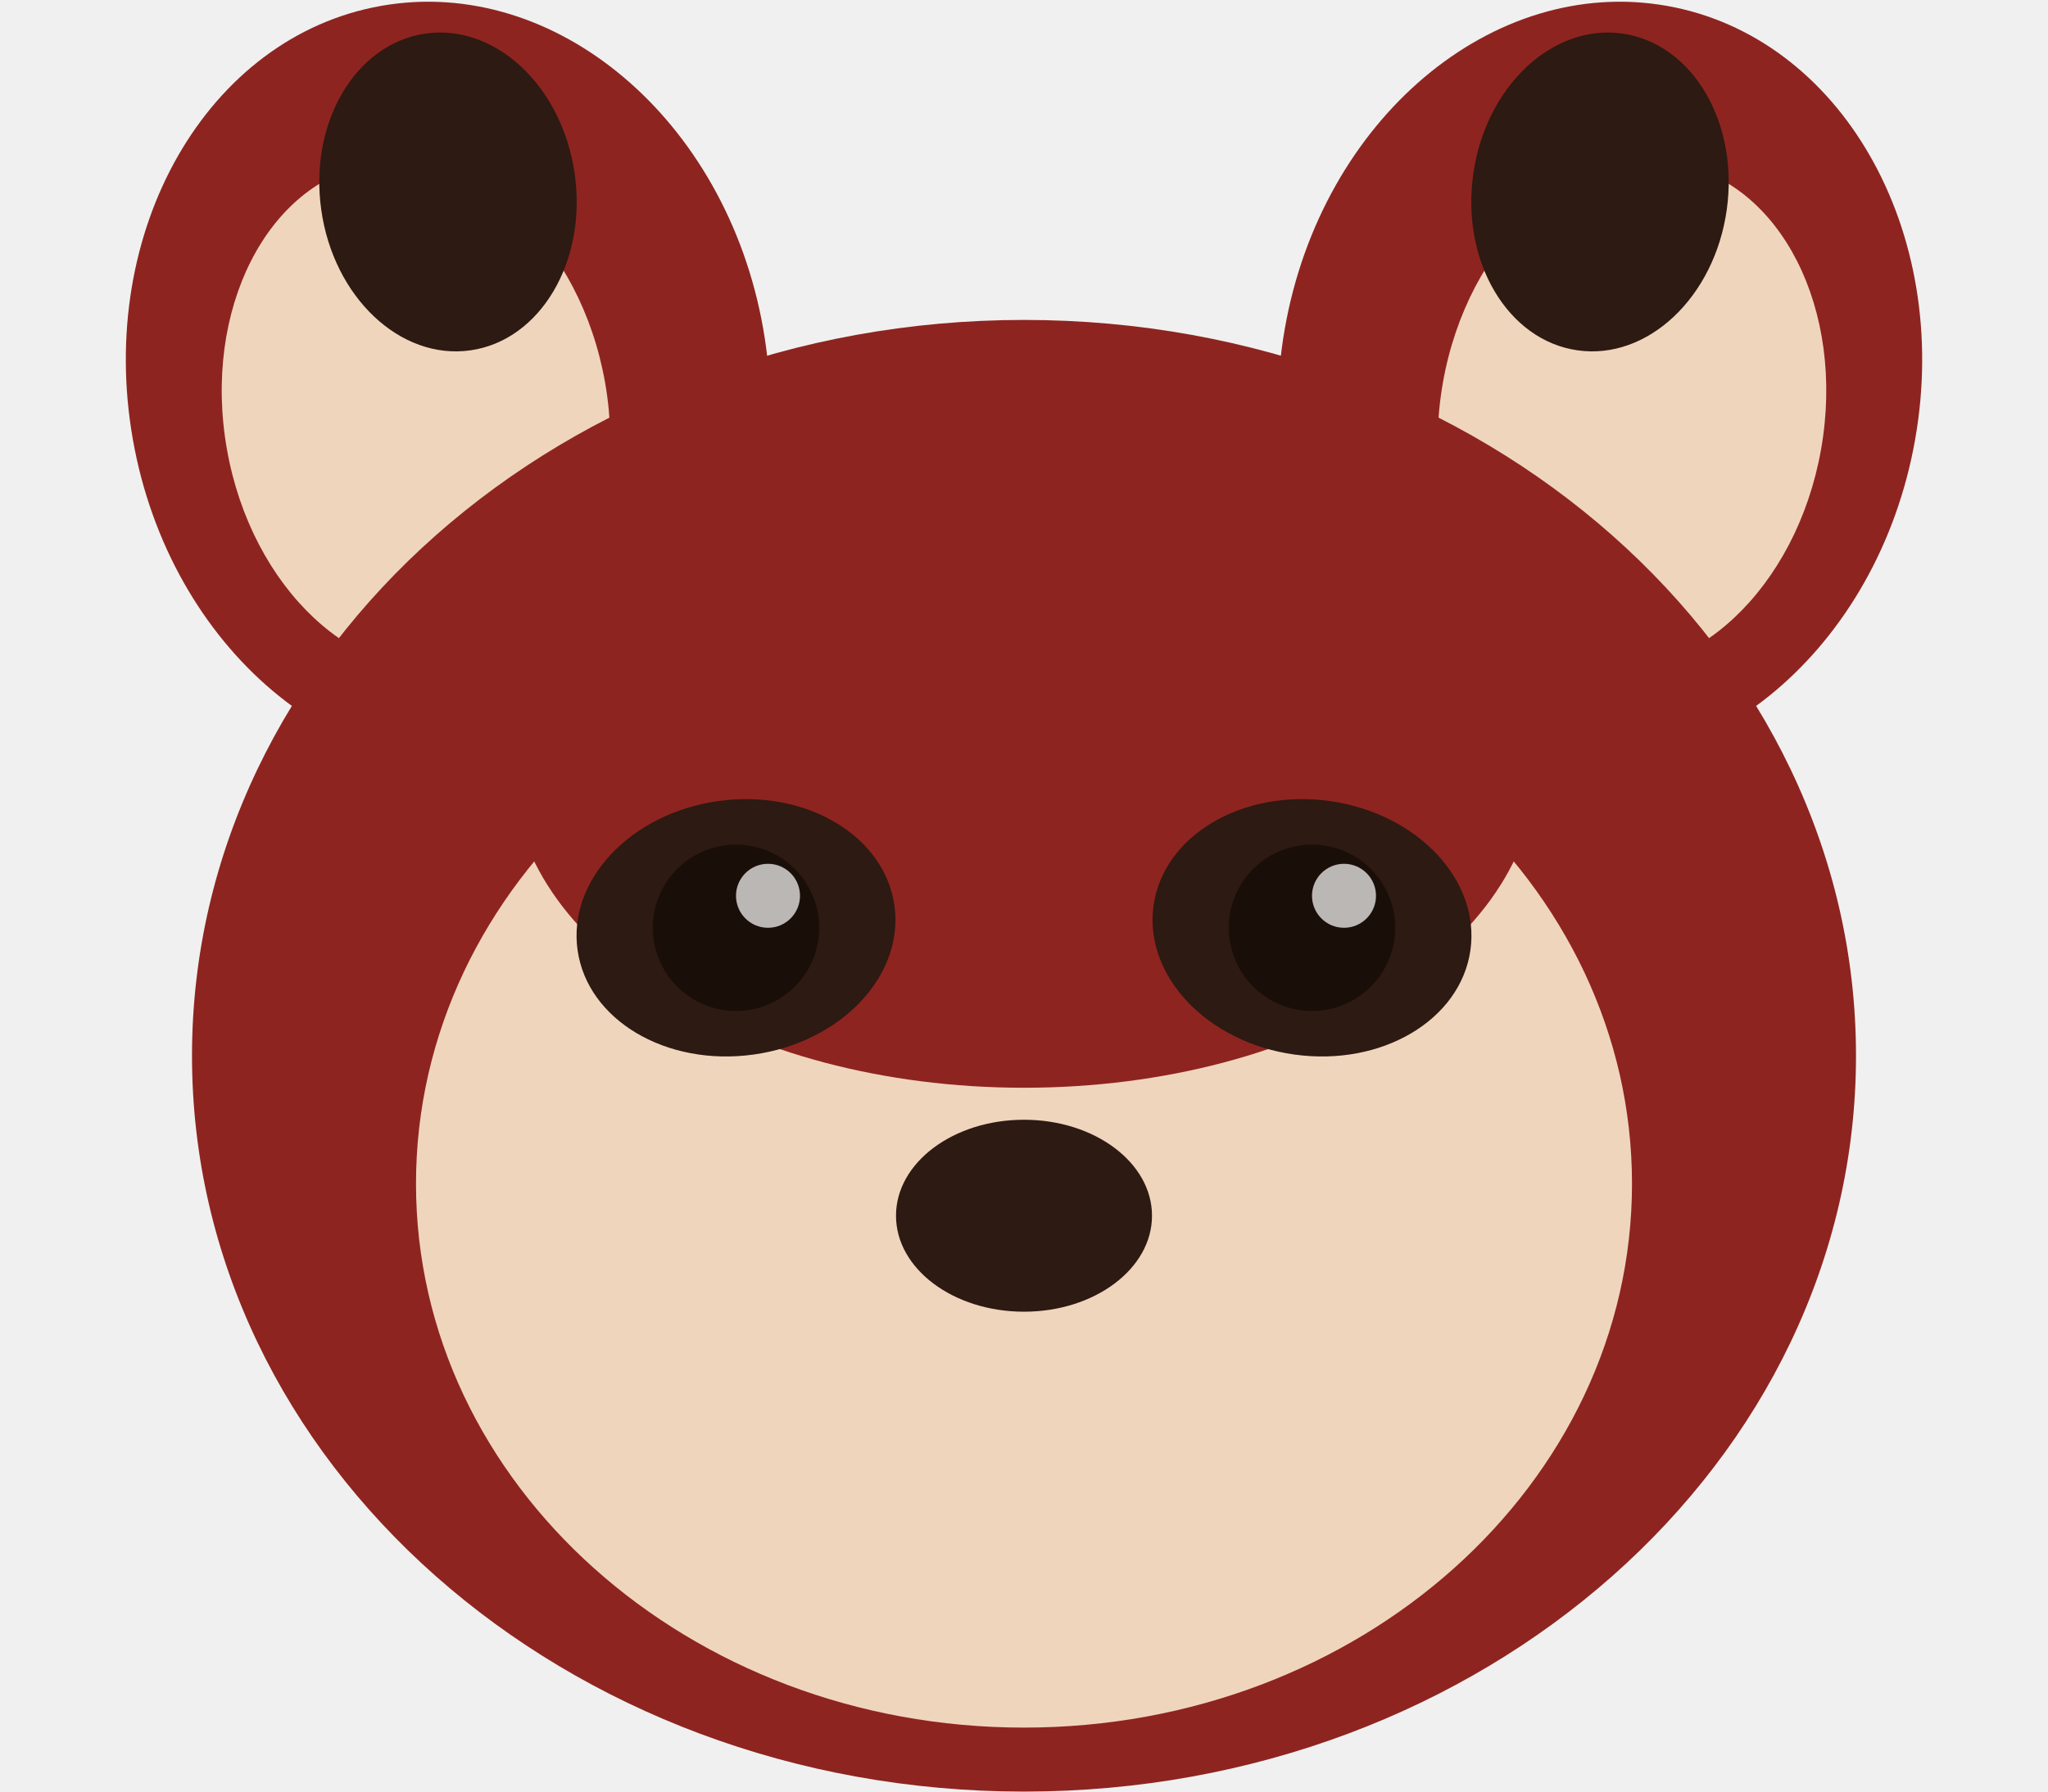
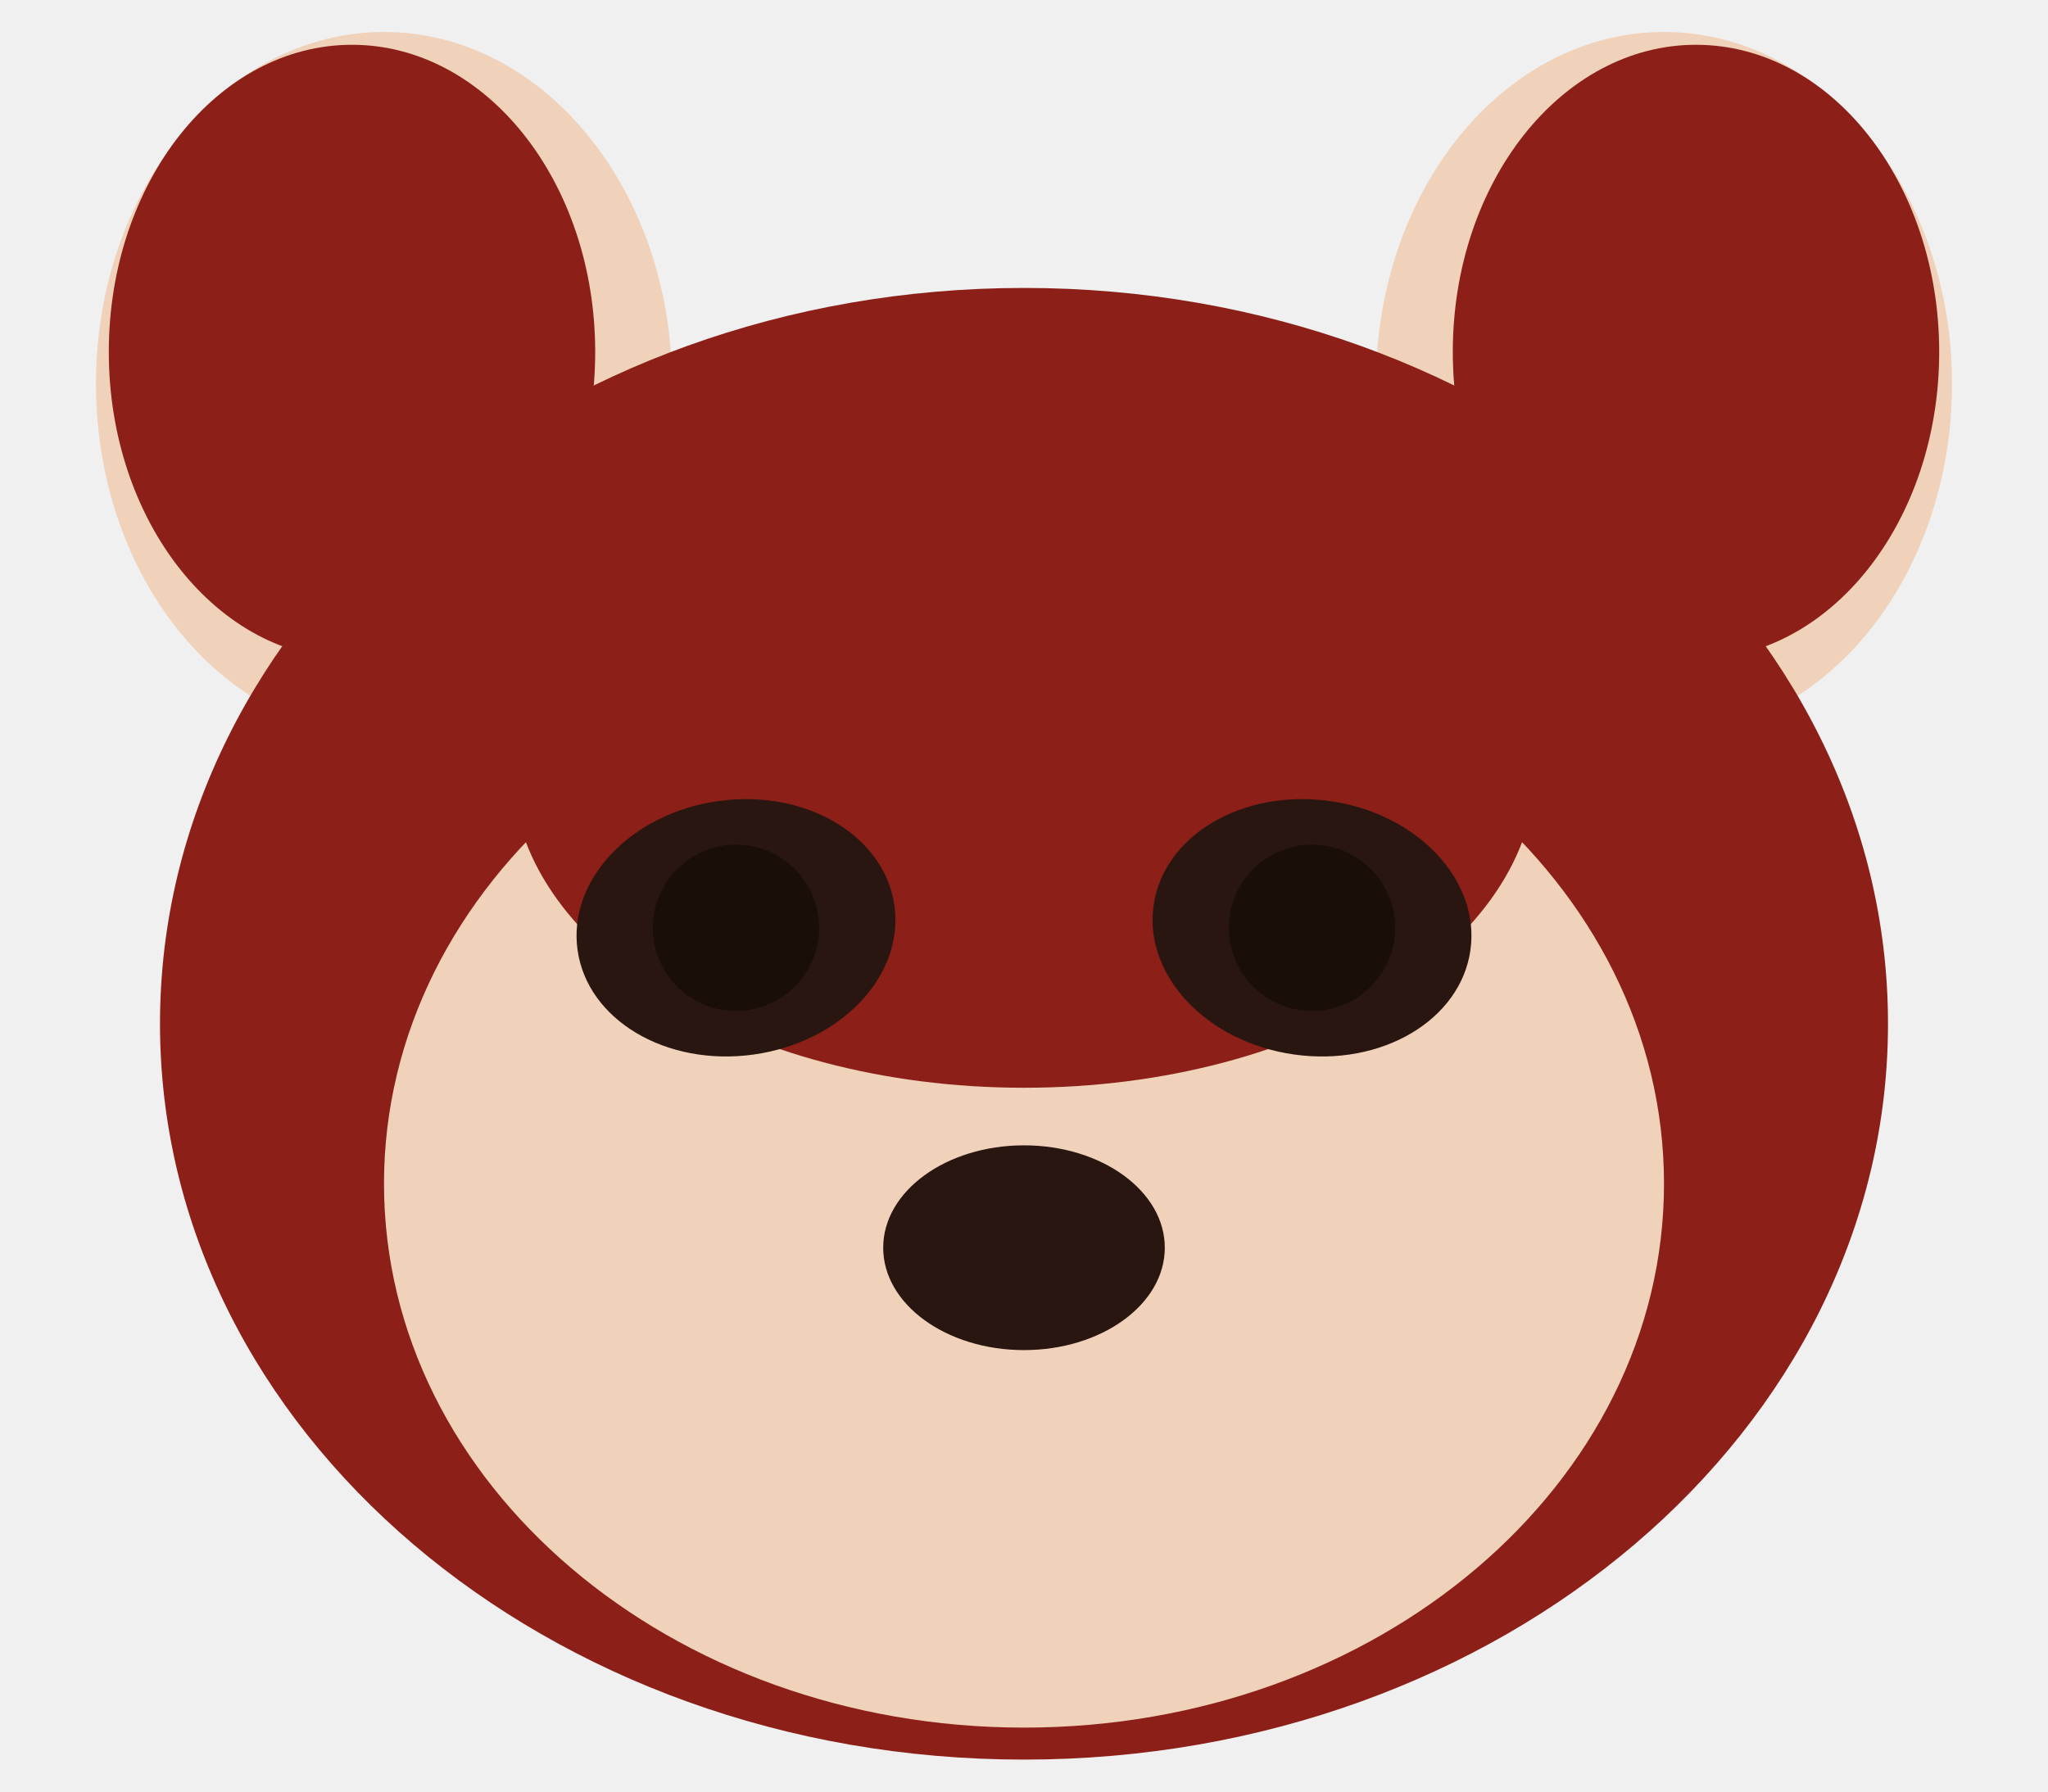
<svg xmlns="http://www.w3.org/2000/svg" viewBox="0 0 32 28">
-   <ellipse cx="7" cy="6" rx="5" ry="6" fill="#8E2420" transform="rotate(-10, 7, 6)" />
-   <ellipse cx="25" cy="6" rx="5" ry="6" fill="#8E2420" transform="rotate(10, 25, 6)" />
-   <ellipse cx="6.5" cy="6.5" rx="3" ry="4" fill="#F0D5BD" transform="rotate(-10, 6.5, 6.5)" />
-   <ellipse cx="25.5" cy="6.5" rx="3" ry="4" fill="#F0D5BD" transform="rotate(10, 25.5, 6.5)" />
-   <ellipse cx="7" cy="3" rx="2" ry="2.5" fill="#2D1A12" transform="rotate(-8, 7, 3)" />
-   <ellipse cx="25" cy="3" rx="2" ry="2.5" fill="#2D1A12" transform="rotate(8, 25, 3)" />
-   <ellipse cx="16" cy="16.5" rx="13" ry="11.5" fill="#8E2420" />
-   <ellipse cx="16" cy="18.5" rx="9.5" ry="8.5" fill="#F0D5BD" />
-   <ellipse cx="16" cy="12" rx="8" ry="5" fill="#8E2420" />
-   <ellipse cx="11.5" cy="14.5" rx="2.5" ry="2" fill="#2D1A12" transform="rotate(-8, 11.5, 14.5)" />
-   <ellipse cx="20.5" cy="14.5" rx="2.5" ry="2" fill="#2D1A12" transform="rotate(8, 20.5, 14.5)" />
+   <ellipse cx="6" cy="6" rx="4.5" ry="5.5" fill="#F0D1B9" />
+   <ellipse cx="5.5" cy="5.5" rx="3.8" ry="4.8" fill="#8C2018" />
+   <ellipse cx="26" cy="6" rx="4.5" ry="5.5" fill="#F0D1B9" />
+   <ellipse cx="26.5" cy="5.5" rx="3.8" ry="4.8" fill="#8C2018" />
+   <ellipse cx="16" cy="16" rx="13.5" ry="11.5" fill="#8C2018" />
+   <ellipse cx="16" cy="18.5" rx="10" ry="8.5" fill="#F0D1B9" />
+   <ellipse cx="16" cy="12" rx="8" ry="5" fill="#8C2018" />
+   <ellipse cx="11.5" cy="14.5" rx="2.5" ry="2" fill="#2A1610" transform="rotate(-8, 11.5, 14.5)" />
+   <ellipse cx="20.5" cy="14.5" rx="2.5" ry="2" fill="#2A1610" transform="rotate(8, 20.5, 14.5)" />
  <circle cx="11.5" cy="14.5" r="1.3" fill="#1A0E08" />
  <circle cx="20.5" cy="14.5" r="1.3" fill="#1A0E08" />
-   <circle cx="12" cy="14" r="0.5" fill="white" opacity="0.7" />
-   <circle cx="21" cy="14" r="0.5" fill="white" opacity="0.7" />
-   <ellipse cx="16" cy="19" rx="2" ry="1.5" fill="#2D1A12" />
+   <ellipse cx="16" cy="19.5" rx="2.2" ry="1.6" fill="#2A1610" />
</svg>
